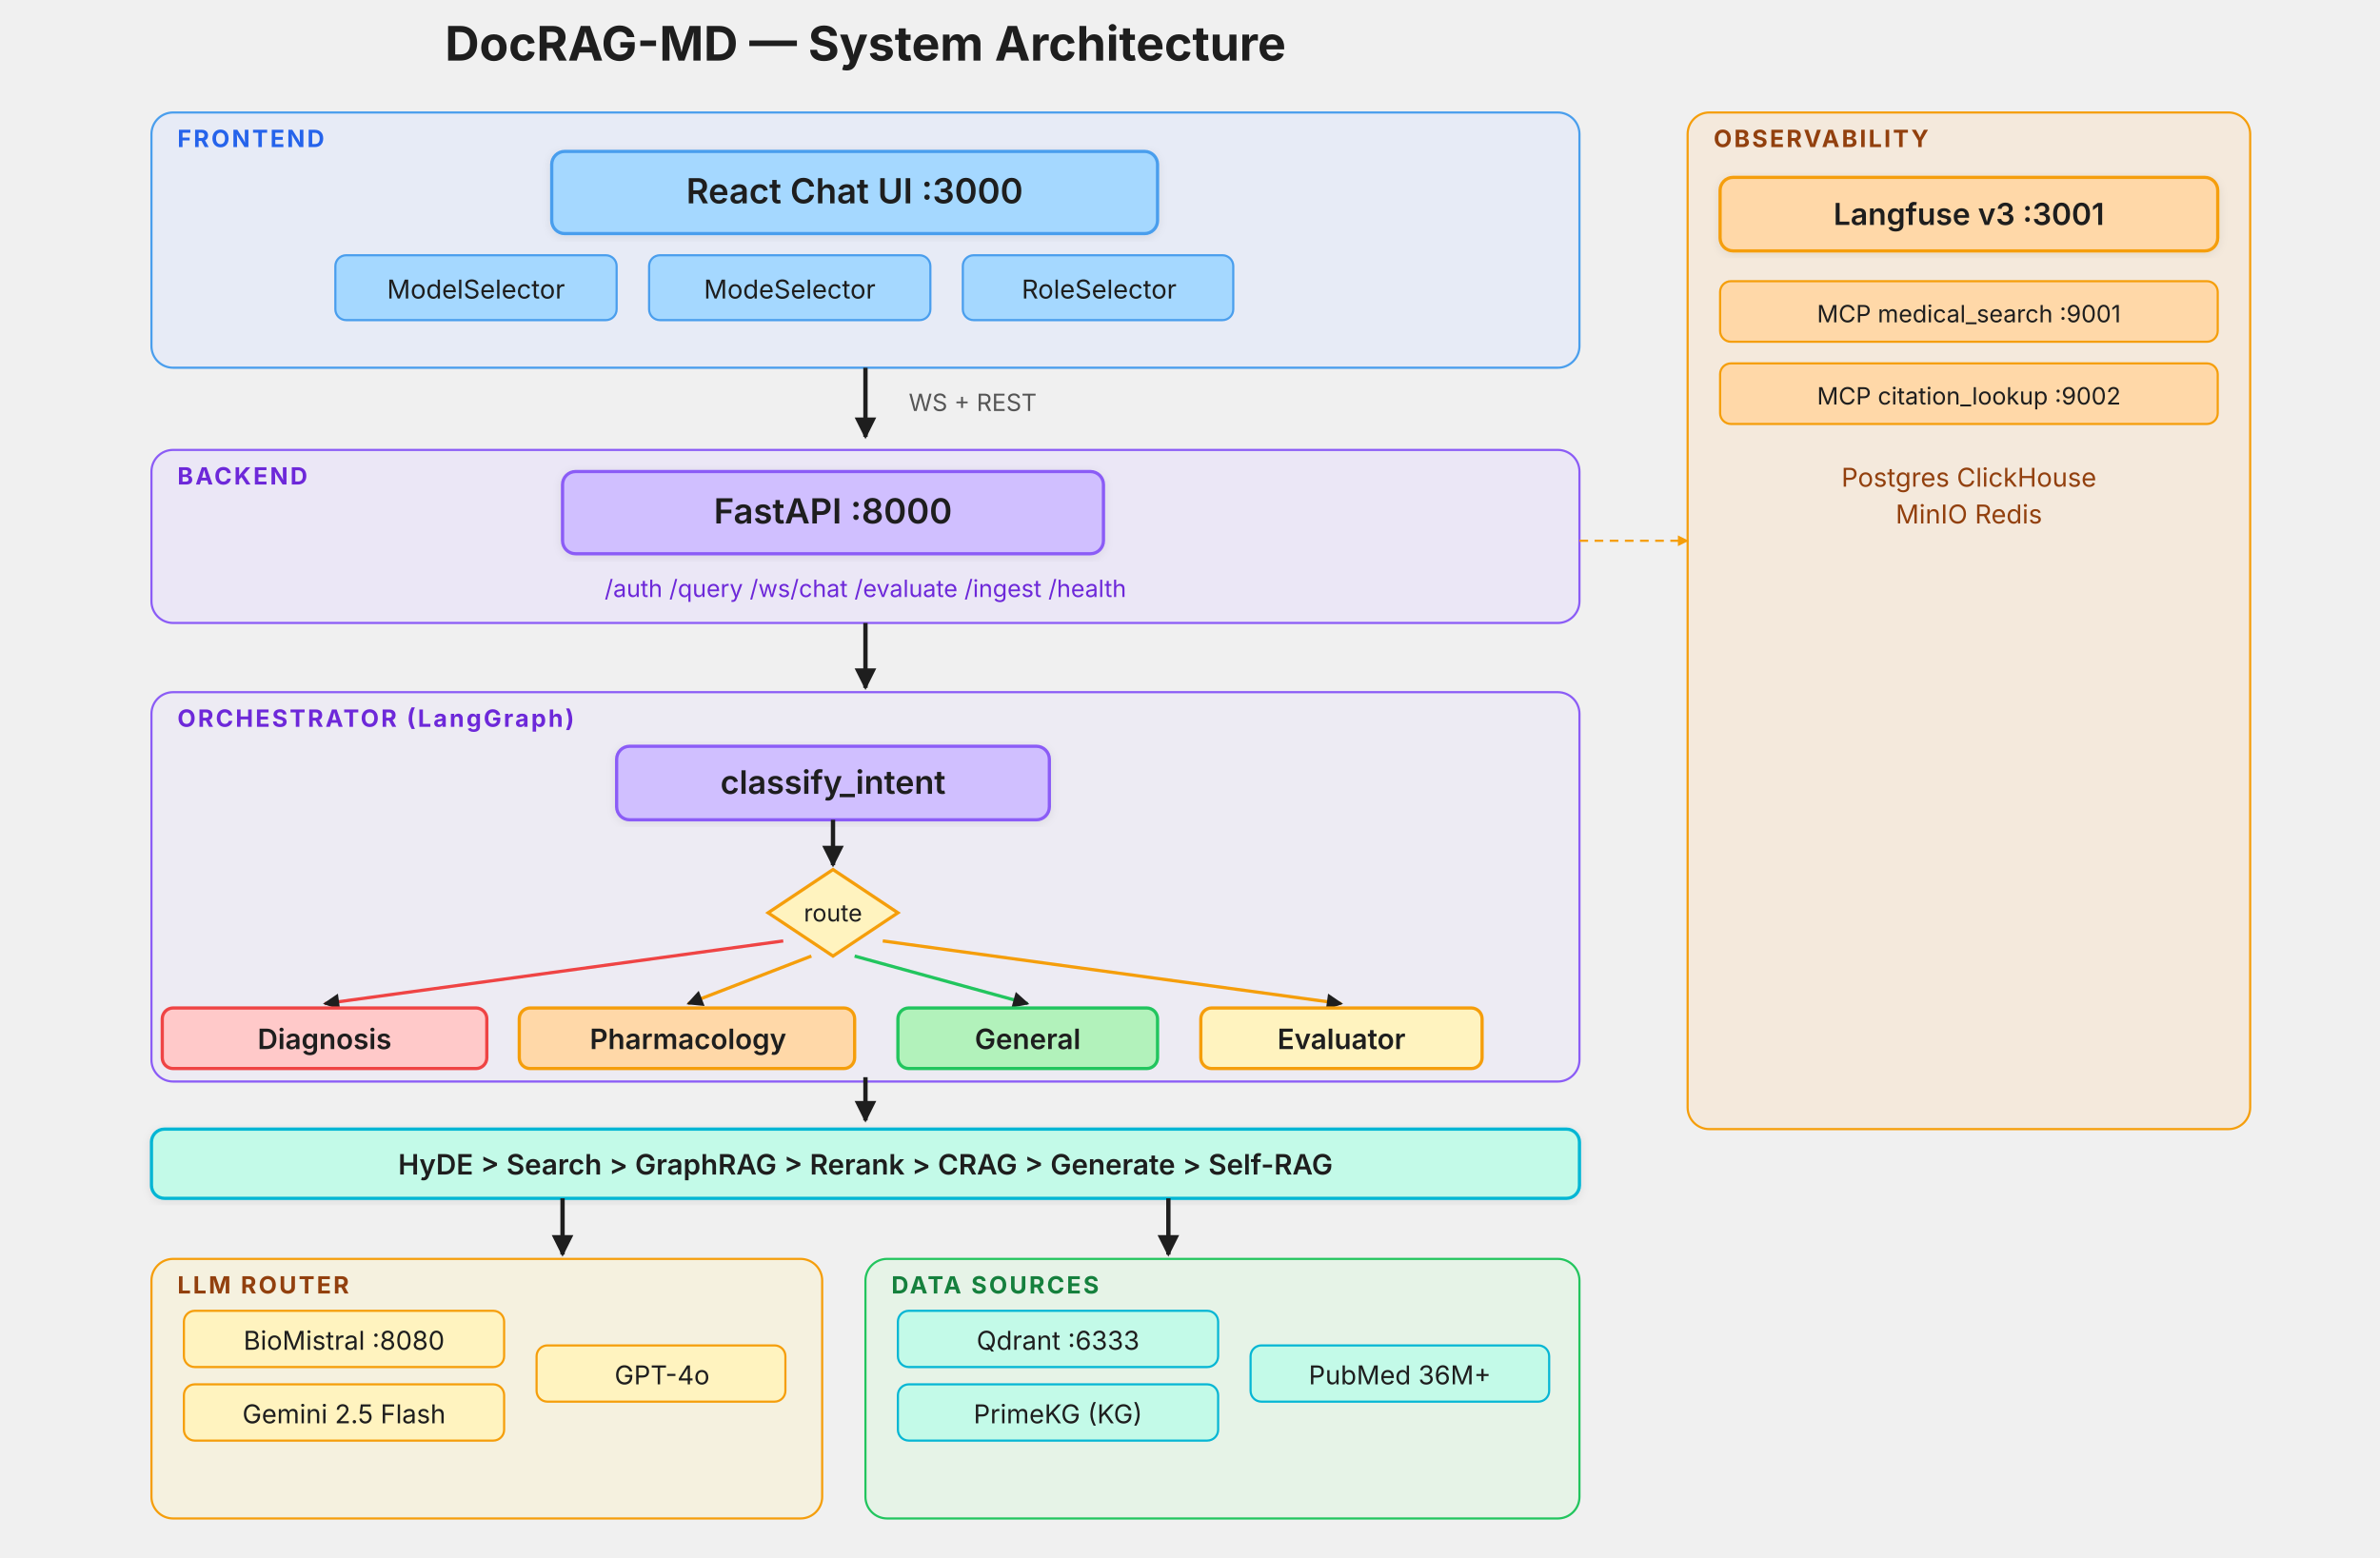
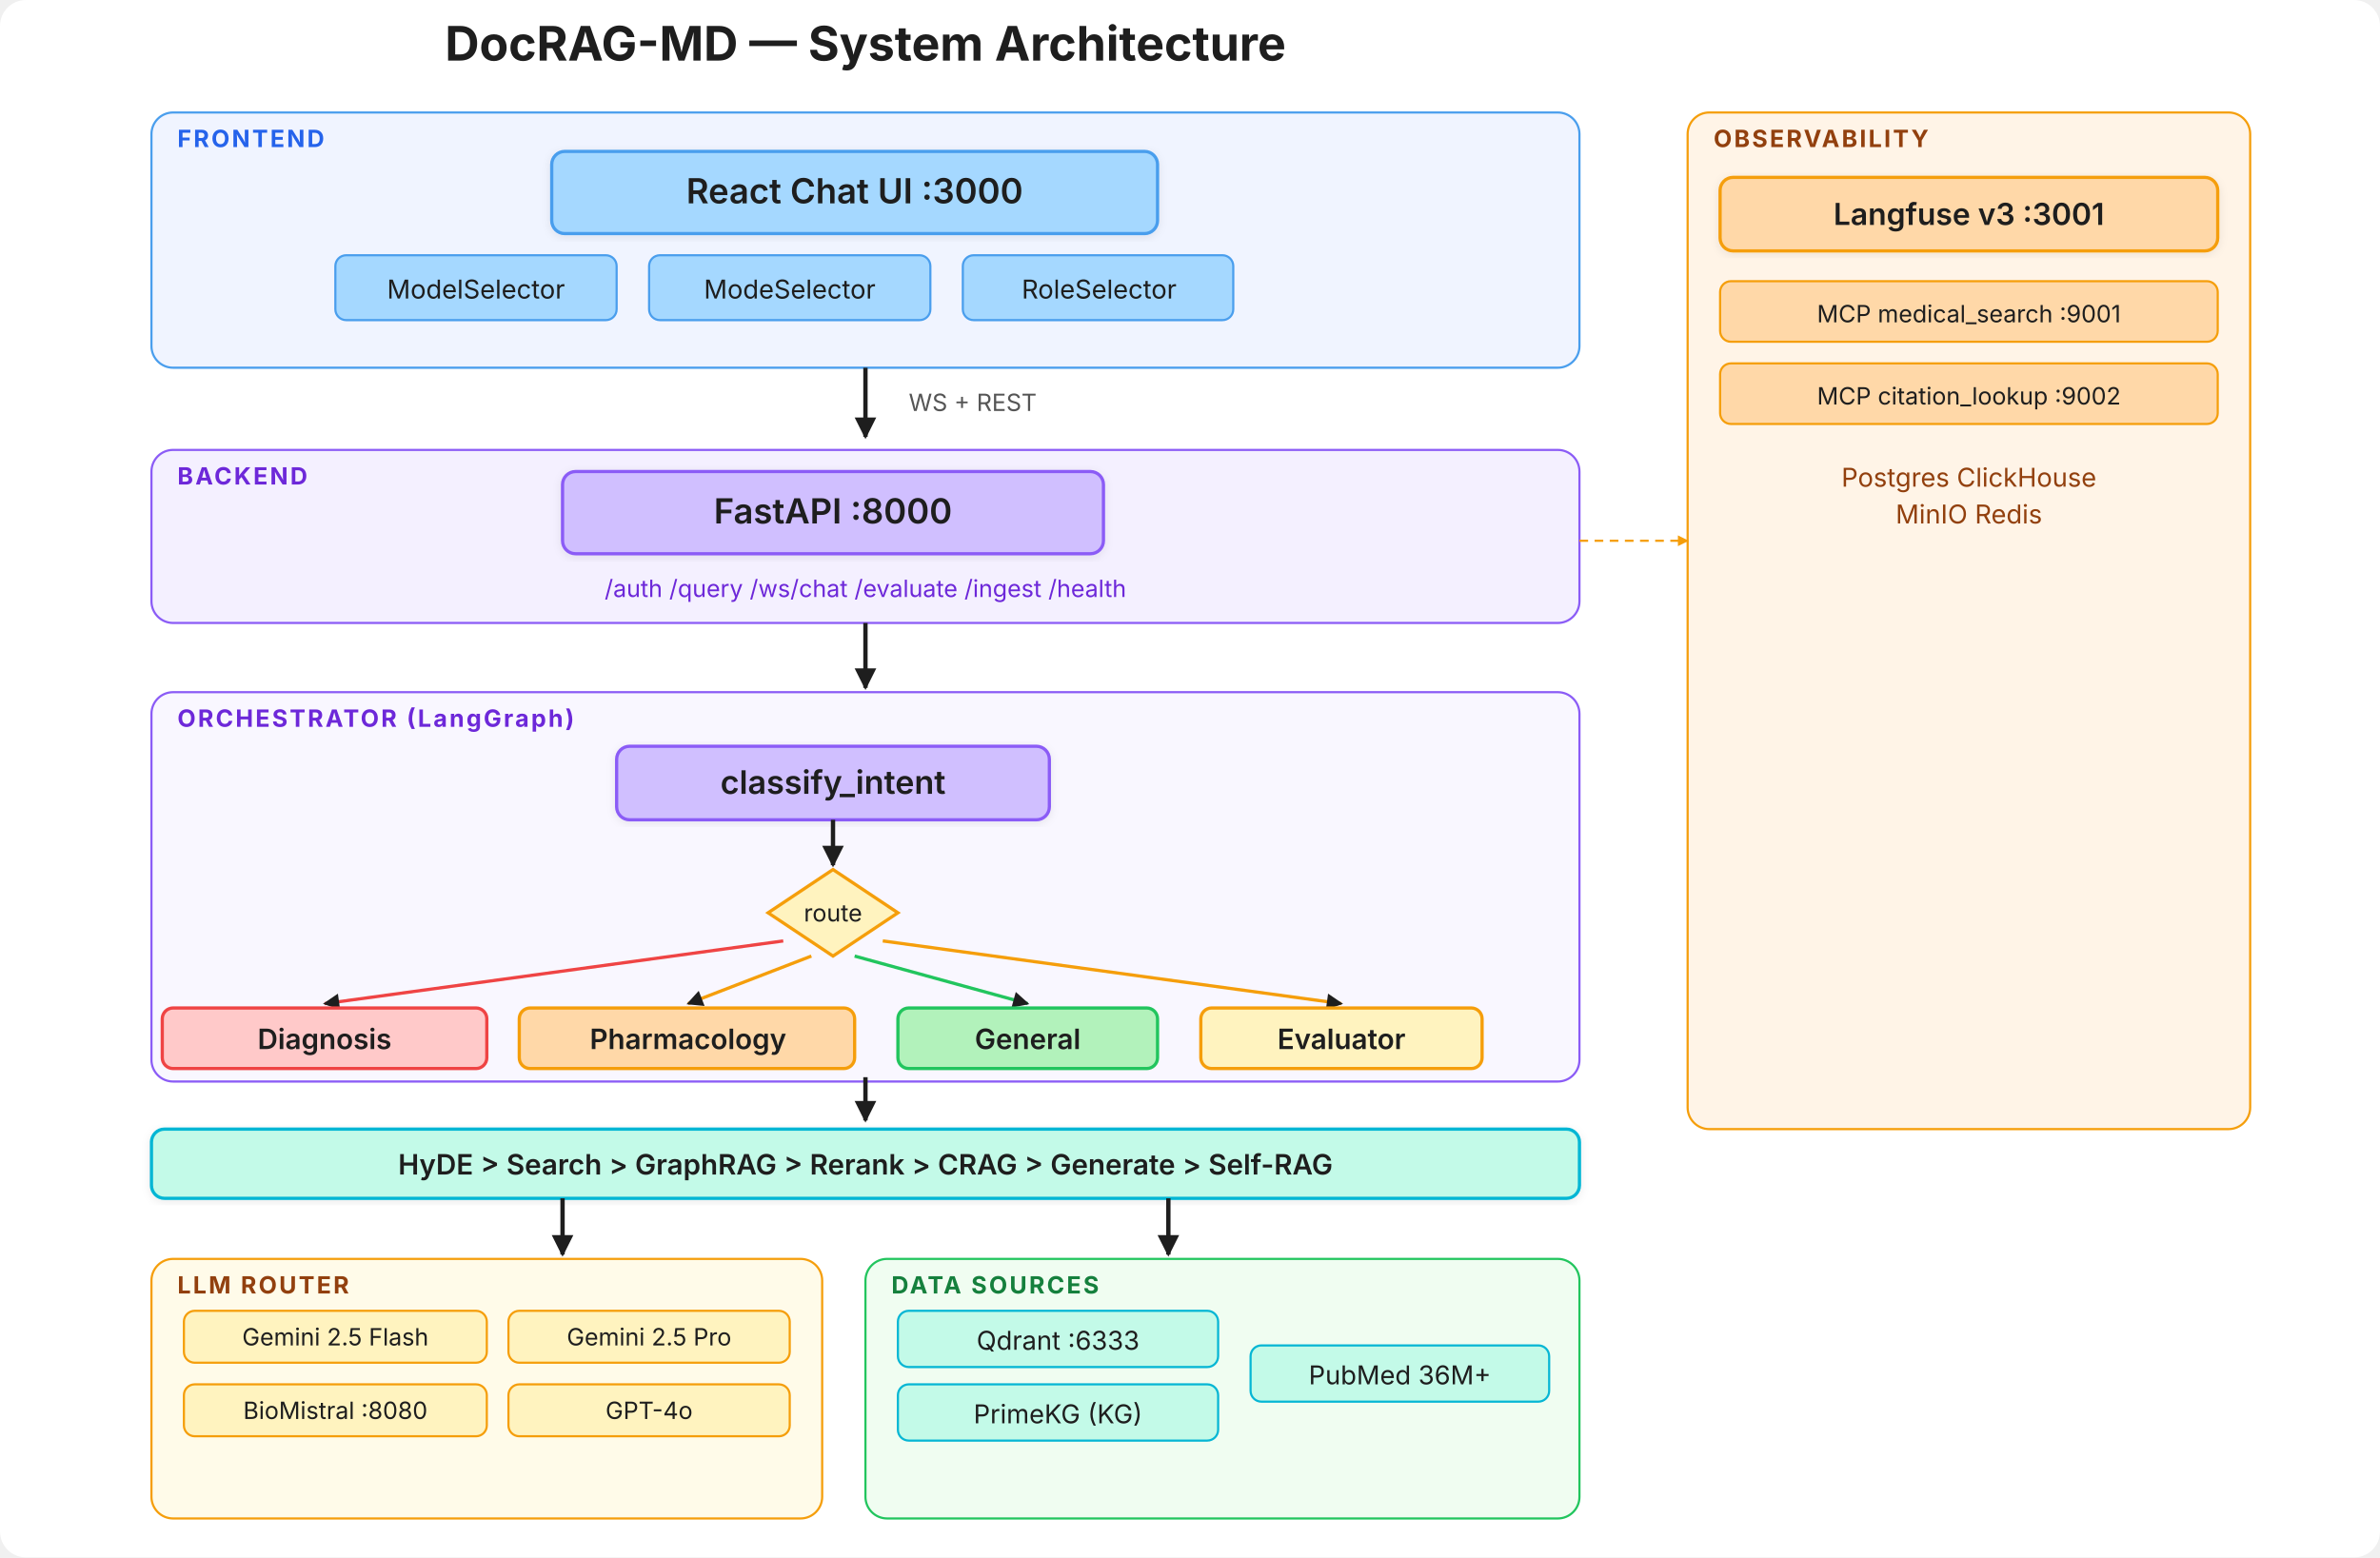
<svg xmlns="http://www.w3.org/2000/svg" viewBox="0 -10 1100 720" font-family="system-ui, -apple-system, 'Segoe UI', sans-serif">
+   <rect x="0" y="-10" width="1100" height="720" rx="12" fill="#ffffff" />
  <defs>
    <marker id="arr" viewBox="0 0 10 10" refX="9" refY="5" markerWidth="7" markerHeight="5" orient="auto-start-reverse">
      <path d="M0 0L10 5L0 10z" fill="#1e1e1e" />
    </marker>
    <marker id="arr-o" viewBox="0 0 10 10" refX="9" refY="5" markerWidth="7" markerHeight="5" orient="auto">
      <path d="M0 0L10 5L0 10z" fill="#f59e0b" />
    </marker>
    <filter id="s">
      <feDropShadow dx="0" dy="1" stdDeviation="2" flood-opacity="0.08" />
    </filter>
  </defs>
  <text x="400" y="18" text-anchor="middle" font-size="22" font-weight="700" fill="#1e1e1e">DocRAG-MD — System Architecture</text>
  <rect x="70" y="42" width="660" height="118" rx="10" fill="#dbe4ff" fill-opacity="0.4" stroke="#4a9eed" stroke-width="1" />
  <text x="82" y="58" font-size="11" fill="#2563eb" font-weight="700" letter-spacing="1">FRONTEND</text>
  <rect x="255" y="60" width="280" height="38" rx="6" fill="#a5d8ff" stroke="#4a9eed" stroke-width="1.5" filter="url(#s)" />
  <text x="395" y="84" text-anchor="middle" font-size="16" font-weight="600" fill="#1e1e1e">React Chat UI :3000</text>
  <rect x="155" y="108" width="130" height="30" rx="5" fill="#a5d8ff" stroke="#4a9eed" stroke-width="1" />
  <text x="220" y="128" text-anchor="middle" font-size="12" fill="#1e1e1e">ModelSelector</text>
  <rect x="300" y="108" width="130" height="30" rx="5" fill="#a5d8ff" stroke="#4a9eed" stroke-width="1" />
  <text x="365" y="128" text-anchor="middle" font-size="12" fill="#1e1e1e">ModeSelector</text>
  <rect x="445" y="108" width="125" height="30" rx="5" fill="#a5d8ff" stroke="#4a9eed" stroke-width="1" />
  <text x="508" y="128" text-anchor="middle" font-size="12" fill="#1e1e1e">RoleSelector</text>
  <line x1="400" y1="160" x2="400" y2="192" stroke="#1e1e1e" stroke-width="2" marker-end="url(#arr)" />
  <text x="420" y="180" font-size="11" fill="#555">WS + REST</text>
  <rect x="70" y="198" width="660" height="80" rx="10" fill="#e5dbff" fill-opacity="0.4" stroke="#8b5cf6" stroke-width="1" />
  <text x="82" y="214" font-size="11" fill="#6d28d9" font-weight="700" letter-spacing="1">BACKEND</text>
  <rect x="260" y="208" width="250" height="38" rx="6" fill="#d0bfff" stroke="#8b5cf6" stroke-width="1.5" filter="url(#s)" />
  <text x="385" y="232" text-anchor="middle" font-size="16" font-weight="600" fill="#1e1e1e">FastAPI :8000</text>
  <text x="400" y="266" text-anchor="middle" font-size="11" fill="#6d28d9">/auth    /query    /ws/chat    /evaluate    /ingest    /health</text>
  <line x1="400" y1="278" x2="400" y2="308" stroke="#1e1e1e" stroke-width="2" marker-end="url(#arr)" />
  <rect x="70" y="310" width="660" height="180" rx="10" fill="#e5dbff" fill-opacity="0.22" stroke="#8b5cf6" stroke-width="1" />
  <text x="82" y="326" font-size="11" fill="#6d28d9" font-weight="700" letter-spacing="1">ORCHESTRATOR (LangGraph)</text>
  <rect x="285" y="335" width="200" height="34" rx="6" fill="#d0bfff" stroke="#8b5cf6" stroke-width="1.5" filter="url(#s)" />
  <text x="385" y="357" text-anchor="middle" font-size="15" font-weight="600" fill="#1e1e1e">classify_intent</text>
  <line x1="385" y1="369" x2="385" y2="390" stroke="#1e1e1e" stroke-width="2" marker-end="url(#arr)" />
  <polygon points="385,392 415,412 385,432 355,412" fill="#fff3bf" stroke="#f59e0b" stroke-width="1.5" />
  <text x="385" y="416" text-anchor="middle" font-size="11" fill="#1e1e1e">route</text>
  <line x1="362" y1="425" x2="150" y2="454" stroke="#ef4444" stroke-width="1.5" marker-end="url(#arr)" />
  <line x1="375" y1="432" x2="318" y2="454" stroke="#f59e0b" stroke-width="1.5" marker-end="url(#arr)" />
  <line x1="395" y1="432" x2="475" y2="454" stroke="#22c55e" stroke-width="1.5" marker-end="url(#arr)" />
  <line x1="408" y1="425" x2="620" y2="454" stroke="#f59e0b" stroke-width="1.5" marker-end="url(#arr)" />
  <rect x="75" y="456" width="150" height="28" rx="5" fill="#ffc9c9" stroke="#ef4444" stroke-width="1.5" />
  <text x="150" y="475" text-anchor="middle" font-size="13" font-weight="600" fill="#1e1e1e">Diagnosis</text>
  <rect x="240" y="456" width="155" height="28" rx="5" fill="#ffd8a8" stroke="#f59e0b" stroke-width="1.5" />
  <text x="318" y="475" text-anchor="middle" font-size="13" font-weight="600" fill="#1e1e1e">Pharmacology</text>
  <rect x="415" y="456" width="120" height="28" rx="5" fill="#b2f2bb" stroke="#22c55e" stroke-width="1.5" />
  <text x="475" y="475" text-anchor="middle" font-size="13" font-weight="600" fill="#1e1e1e">General</text>
  <rect x="555" y="456" width="130" height="28" rx="5" fill="#fff3bf" stroke="#f59e0b" stroke-width="1.5" />
  <text x="620" y="475" text-anchor="middle" font-size="13" font-weight="600" fill="#1e1e1e">Evaluator</text>
  <line x1="400" y1="488" x2="400" y2="508" stroke="#1e1e1e" stroke-width="2" marker-end="url(#arr)" />
  <rect x="70" y="512" width="660" height="32" rx="6" fill="#c3fae8" stroke="#06b6d4" stroke-width="1.5" filter="url(#s)" />
  <text x="400" y="533" text-anchor="middle" font-size="13" font-weight="600" fill="#1e1e1e">HyDE &gt; Search &gt; GraphRAG &gt; Rerank &gt; CRAG &gt; Generate &gt; Self-RAG</text>
  <line x1="260" y1="544" x2="260" y2="570" stroke="#1e1e1e" stroke-width="2" marker-end="url(#arr)" />
  <line x1="540" y1="544" x2="540" y2="570" stroke="#1e1e1e" stroke-width="2" marker-end="url(#arr)" />
  <rect x="70" y="572" width="310" height="120" rx="10" fill="#fff3bf" fill-opacity="0.35" stroke="#f59e0b" stroke-width="1" />
  <text x="82" y="588" font-size="11" fill="#92400e" font-weight="700" letter-spacing="1">LLM ROUTER</text>
-   <rect x="85" y="596" width="148" height="26" rx="5" fill="#fff3bf" stroke="#f59e0b" stroke-width="1" />
-   <text x="159" y="614" text-anchor="middle" font-size="12" fill="#1e1e1e">BioMistral :8080</text>
-   <rect x="85" y="630" width="148" height="26" rx="5" fill="#fff3bf" stroke="#f59e0b" stroke-width="1" />
-   <text x="159" y="648" text-anchor="middle" font-size="12" fill="#1e1e1e">Gemini 2.5 Flash</text>
-   <rect x="248" y="612" width="115" height="26" rx="5" fill="#fff3bf" stroke="#f59e0b" stroke-width="1" />
-   <text x="306" y="630" text-anchor="middle" font-size="12" fill="#1e1e1e">GPT-4o</text>
+   <rect x="85" y="596" width="140" height="24" rx="5" fill="#fff3bf" stroke="#f59e0b" stroke-width="1" />
+   <text x="155" y="612" text-anchor="middle" font-size="11" fill="#1e1e1e">Gemini 2.5 Flash</text>
+   <rect x="235" y="596" width="130" height="24" rx="5" fill="#fff3bf" stroke="#f59e0b" stroke-width="1" />
+   <text x="300" y="612" text-anchor="middle" font-size="11" fill="#1e1e1e">Gemini 2.5 Pro</text>
+   <rect x="85" y="630" width="140" height="24" rx="5" fill="#fff3bf" stroke="#f59e0b" stroke-width="1" />
+   <text x="155" y="646" text-anchor="middle" font-size="11" fill="#1e1e1e">BioMistral :8080</text>
+   <rect x="235" y="630" width="130" height="24" rx="5" fill="#fff3bf" stroke="#f59e0b" stroke-width="1" />
+   <text x="300" y="646" text-anchor="middle" font-size="11" fill="#1e1e1e">GPT-4o</text>
  <rect x="400" y="572" width="330" height="120" rx="10" fill="#d3f9d8" fill-opacity="0.35" stroke="#22c55e" stroke-width="1" />
  <text x="412" y="588" font-size="11" fill="#15803d" font-weight="700" letter-spacing="1">DATA SOURCES</text>
  <rect x="415" y="596" width="148" height="26" rx="5" fill="#c3fae8" stroke="#06b6d4" stroke-width="1" />
  <text x="489" y="614" text-anchor="middle" font-size="12" fill="#1e1e1e">Qdrant :6333</text>
  <rect x="415" y="630" width="148" height="26" rx="5" fill="#c3fae8" stroke="#06b6d4" stroke-width="1" />
  <text x="489" y="648" text-anchor="middle" font-size="12" fill="#1e1e1e">PrimeKG (KG)</text>
  <rect x="578" y="612" width="138" height="26" rx="5" fill="#c3fae8" stroke="#06b6d4" stroke-width="1" />
  <text x="647" y="630" text-anchor="middle" font-size="12" fill="#1e1e1e">PubMed 36M+</text>
  <rect x="780" y="42" width="260" height="470" rx="10" fill="#ffd8a8" fill-opacity="0.28" stroke="#f59e0b" stroke-width="1" />
  <text x="792" y="58" font-size="11" fill="#92400e" font-weight="700" letter-spacing="1">OBSERVABILITY</text>
  <rect x="795" y="72" width="230" height="34" rx="6" fill="#ffd8a8" stroke="#f59e0b" stroke-width="1.5" filter="url(#s)" />
  <text x="910" y="94" text-anchor="middle" font-size="14" font-weight="600" fill="#1e1e1e">Langfuse v3 :3001</text>
  <rect x="795" y="120" width="230" height="28" rx="5" fill="#ffd8a8" stroke="#f59e0b" stroke-width="1" />
  <text x="910" y="139" text-anchor="middle" font-size="11" fill="#1e1e1e">MCP medical_search :9001</text>
  <rect x="795" y="158" width="230" height="28" rx="5" fill="#ffd8a8" stroke="#f59e0b" stroke-width="1" />
  <text x="910" y="177" text-anchor="middle" font-size="11" fill="#1e1e1e">MCP citation_lookup :9002</text>
  <text x="910" y="215" text-anchor="middle" font-size="12" fill="#92400e">Postgres   ClickHouse</text>
  <text x="910" y="232" text-anchor="middle" font-size="12" fill="#92400e">MinIO   Redis</text>
  <line x1="730" y1="240" x2="780" y2="240" stroke="#f59e0b" stroke-width="1" stroke-dasharray="4 3" marker-end="url(#arr-o)" />
</svg>
